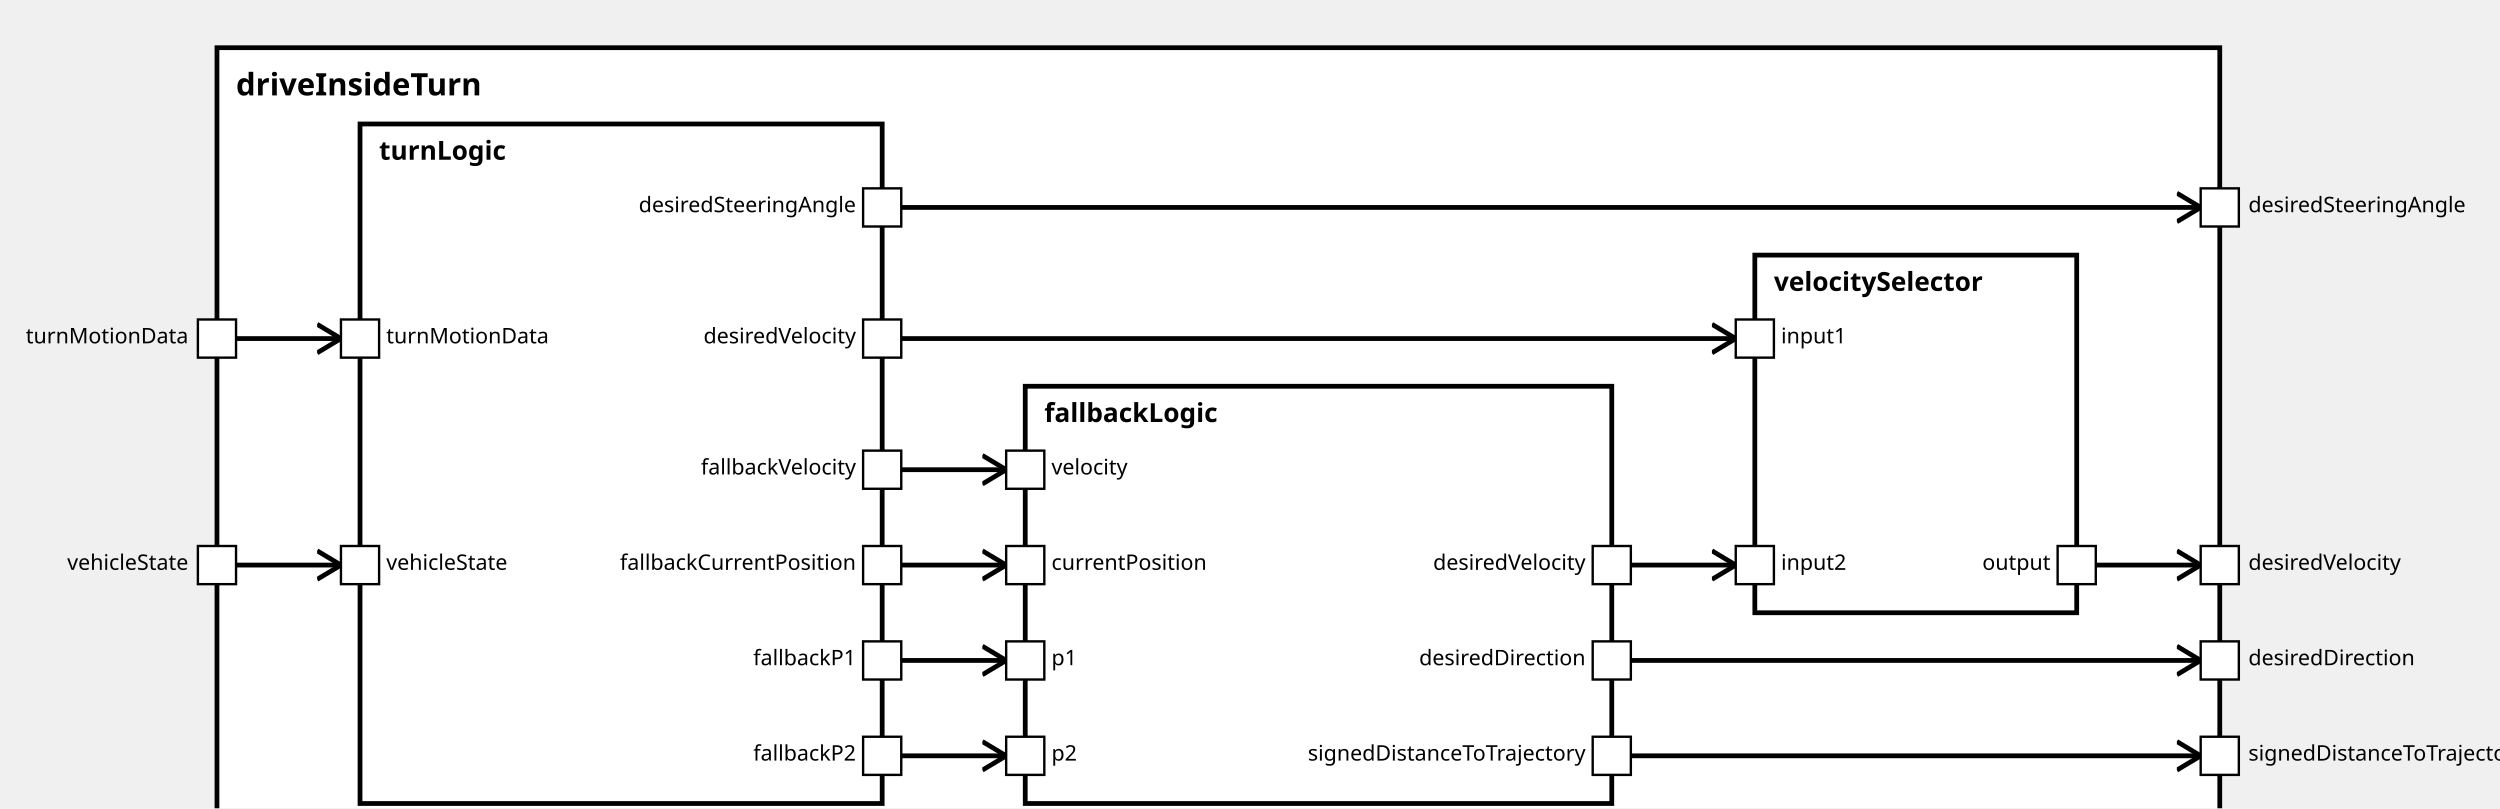
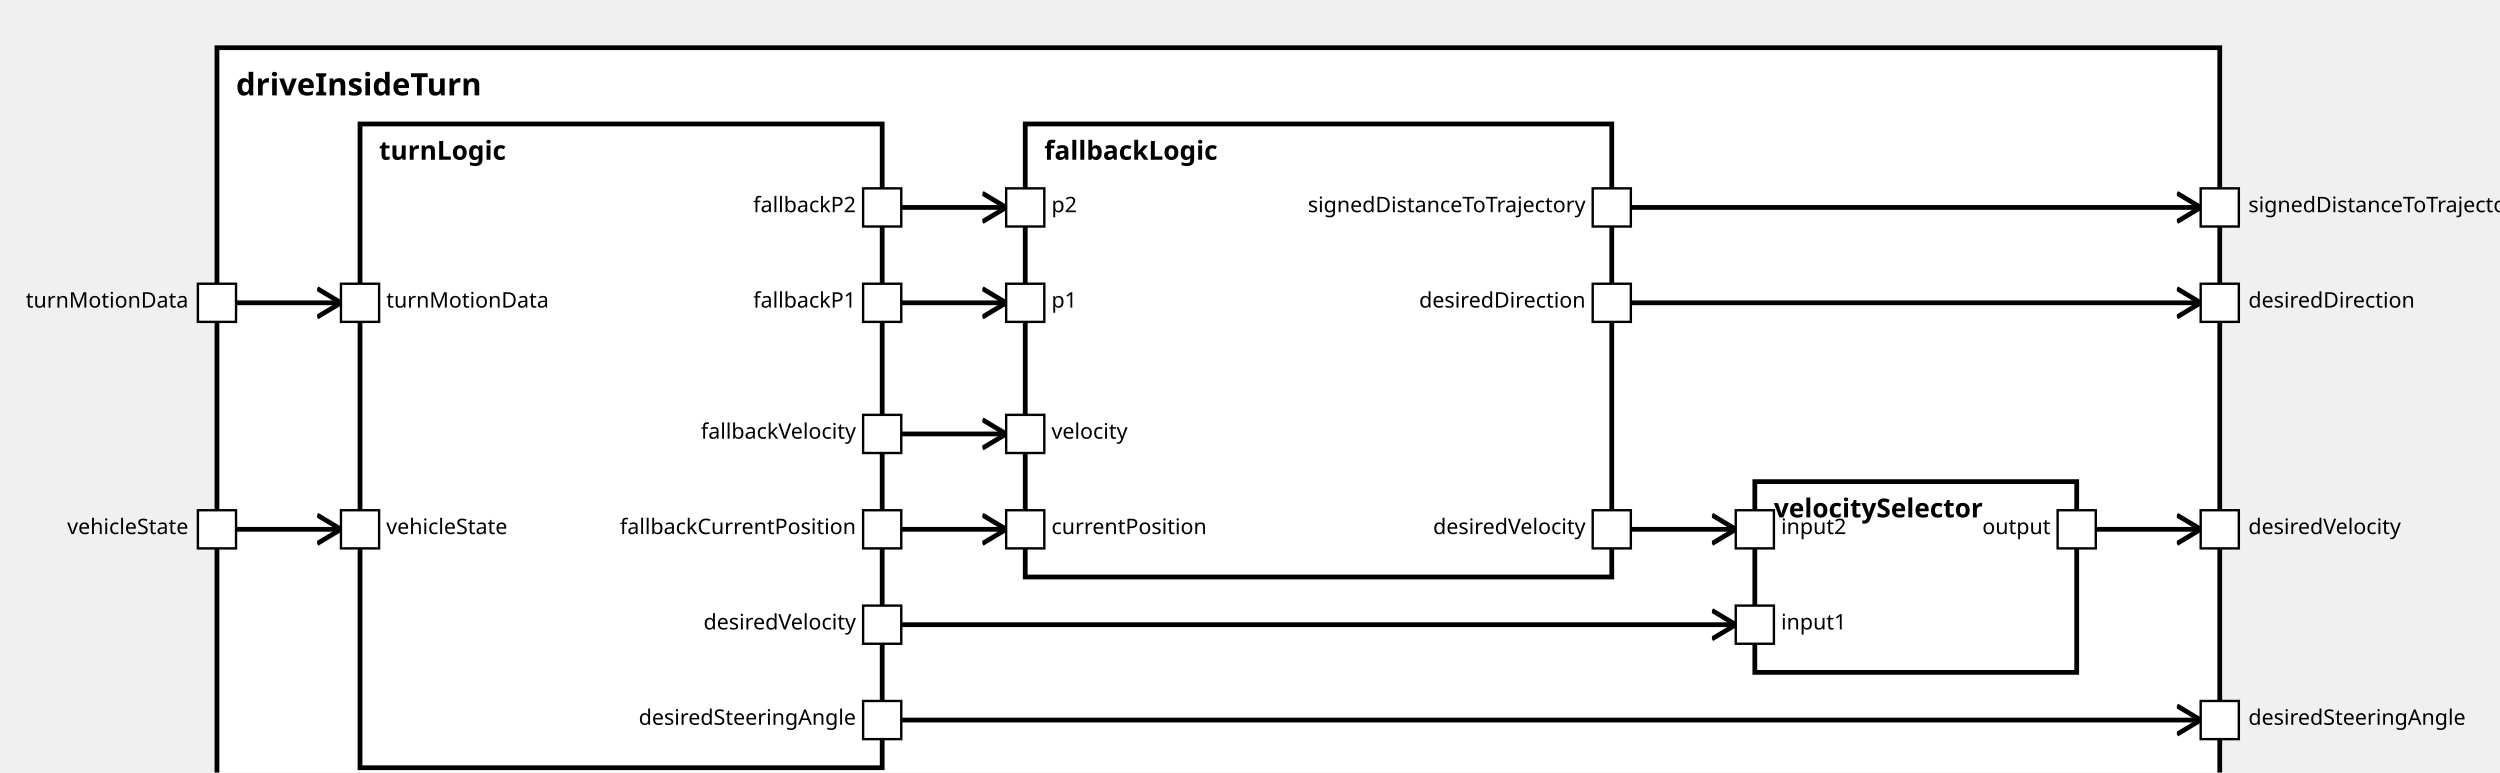
<svg xmlns="http://www.w3.org/2000/svg" xmlns:xlink="http://www.w3.org/1999/xlink" width="100%" height="100%" version="1.1">
  <svg version="1.1">
    <g transform="translate(91 20)">
-       <rect id="26" width="840" height="337" style="fill:white;stroke:black;stroke-width:2;fill-opacity:1.0;stroke-opacity:1.0" />
+       <rect id="26" width="840" height="322" style="fill:white;stroke:black;stroke-width:2;fill-opacity:1.0;stroke-opacity:1.0" />
      <text x="8" y="20" style="font-weight: bold" font-family="Verdana" font-size="13" fill="black">
            driveInsideTurn
    </text>
    </g>
  </svg>
  <g transform="translate(151 52)">
-     <rect data-name="autopilot.behavior.driveInsideTurn.turnLogic" id="27" width="219" height="285" style="fill:white;stroke:black;stroke-width:2;fill-opacity:1.0;stroke-opacity:1.0" />
+     <rect data-name="autopilot.behavior.driveInsideTurn.turnLogic" id="27" width="219" height="270" style="fill:white;stroke:black;stroke-width:2;fill-opacity:1.0;stroke-opacity:1.0" />
    <text x="8" y="15" alignment-baseline="middle" style="font-weight: bold" font-family="Verdana" font-size="11" fill="black">
    turnLogic
    </text>
  </g>
-   <g transform="translate(430 162)">
-     <rect data-name="autopilot.behavior.driveInsideTurn.fallbackLogic" id="28" width="246" height="175" style="fill:white;stroke:black;stroke-width:2;fill-opacity:1.0;stroke-opacity:1.0" />
+   <g transform="translate(430 52)">
+     <rect data-name="autopilot.behavior.driveInsideTurn.fallbackLogic" id="28" width="246" height="190" style="fill:white;stroke:black;stroke-width:2;fill-opacity:1.0;stroke-opacity:1.0" />
    <text x="8" y="15" alignment-baseline="middle" style="font-weight: bold" font-family="Verdana" font-size="11" fill="black">
    fallbackLogic
    </text>
  </g>
-   <g transform="translate(736 107)">
-     <rect data-name="autopilot.behavior.driveInsideTurn.velocitySelector" id="29" width="135" height="150" style="fill:white;stroke:black;stroke-width:2;fill-opacity:1.0;stroke-opacity:1.0" />
+   <g transform="translate(736 202)">
+     <rect data-name="autopilot.behavior.driveInsideTurn.velocitySelector" id="29" width="135" height="80" style="fill:white;stroke:black;stroke-width:2;fill-opacity:1.0;stroke-opacity:1.0" />
    <text x="8" y="15" alignment-baseline="middle" style="font-weight: bold" font-family="Verdana" font-size="11" fill="black">
    velocitySelector
    </text>
  </g>
  <defs>
    <marker id="0,0,0" markerWidth="13" markerHeight="13" refX="5" refY="5" orient="auto">
      <polyline points="0,2 5,5 0,8" style="fill:none; stroke:rgb(0,0,0);                     stroke-width:1" />
    </marker>
  </defs>
-   <line stroke-linecap="square" x1="676" y1="277" x2="923" y2="277" style="stroke:rgb(0, 0,0);             stroke-width:2;                 marker-end: url(#0,0,0)             " />
-   <line stroke-linecap="square" x1="676" y1="317" x2="923" y2="317" style="stroke:rgb(0, 0,0);             stroke-width:2;                 marker-end: url(#0,0,0)             " />
-   <line stroke-linecap="square" x1="871" y1="237" x2="923" y2="237" style="stroke:rgb(0, 0,0);             stroke-width:2;                 marker-end: url(#0,0,0)             " />
-   <line stroke-linecap="square" x1="370" y1="87" x2="923" y2="87" style="stroke:rgb(0, 0,0);             stroke-width:2;                 marker-end: url(#0,0,0)             " />
-   <line stroke-linecap="square" x1="91" y1="237" x2="143" y2="237" style="stroke:rgb(0, 0,0);             stroke-width:2;                 marker-end: url(#0,0,0)             " />
-   <line stroke-linecap="square" x1="91" y1="142" x2="143" y2="142" style="stroke:rgb(0, 0,0);             stroke-width:2;                 marker-end: url(#0,0,0)             " />
-   <line stroke-linecap="square" x1="370" y1="237" x2="422" y2="237" style="stroke:rgb(0, 0,0);             stroke-width:2;                 marker-end: url(#0,0,0)             " />
-   <line stroke-linecap="square" x1="370" y1="277" x2="422" y2="277" style="stroke:rgb(0, 0,0);             stroke-width:2;                 marker-end: url(#0,0,0)             " />
-   <line stroke-linecap="square" x1="370" y1="317" x2="422" y2="317" style="stroke:rgb(0, 0,0);             stroke-width:2;                 marker-end: url(#0,0,0)             " />
-   <line stroke-linecap="square" x1="370" y1="197" x2="422" y2="197" style="stroke:rgb(0, 0,0);             stroke-width:2;                 marker-end: url(#0,0,0)             " />
-   <line stroke-linecap="square" x1="370" y1="142" x2="728" y2="142" style="stroke:rgb(0, 0,0);             stroke-width:2;                 marker-end: url(#0,0,0)             " />
-   <line stroke-linecap="square" x1="676" y1="237" x2="728" y2="237" style="stroke:rgb(0, 0,0);             stroke-width:2;                 marker-end: url(#0,0,0)             " />
+   <line stroke-linecap="square" x1="676" y1="127" x2="923" y2="127" style="stroke:rgb(0, 0,0);             stroke-width:2;                 marker-end: url(#0,0,0)             " />
+   <line stroke-linecap="square" x1="676" y1="87" x2="923" y2="87" style="stroke:rgb(0, 0,0);             stroke-width:2;                 marker-end: url(#0,0,0)             " />
+   <line stroke-linecap="square" x1="871" y1="222" x2="923" y2="222" style="stroke:rgb(0, 0,0);             stroke-width:2;                 marker-end: url(#0,0,0)             " />
+   <line stroke-linecap="square" x1="370" y1="302" x2="923" y2="302" style="stroke:rgb(0, 0,0);             stroke-width:2;                 marker-end: url(#0,0,0)             " />
+   <line stroke-linecap="square" x1="91" y1="222" x2="143" y2="222" style="stroke:rgb(0, 0,0);             stroke-width:2;                 marker-end: url(#0,0,0)             " />
+   <line stroke-linecap="square" x1="91" y1="127" x2="143" y2="127" style="stroke:rgb(0, 0,0);             stroke-width:2;                 marker-end: url(#0,0,0)             " />
+   <line stroke-linecap="square" x1="370" y1="222" x2="422" y2="222" style="stroke:rgb(0, 0,0);             stroke-width:2;                 marker-end: url(#0,0,0)             " />
+   <line stroke-linecap="square" x1="370" y1="127" x2="422" y2="127" style="stroke:rgb(0, 0,0);             stroke-width:2;                 marker-end: url(#0,0,0)             " />
+   <line stroke-linecap="square" x1="370" y1="87" x2="422" y2="87" style="stroke:rgb(0, 0,0);             stroke-width:2;                 marker-end: url(#0,0,0)             " />
+   <line stroke-linecap="square" x1="370" y1="182" x2="422" y2="182" style="stroke:rgb(0, 0,0);             stroke-width:2;                 marker-end: url(#0,0,0)             " />
+   <line stroke-linecap="square" x1="370" y1="262" x2="728" y2="262" style="stroke:rgb(0, 0,0);             stroke-width:2;                 marker-end: url(#0,0,0)             " />
+   <line stroke-linecap="square" x1="676" y1="222" x2="728" y2="222" style="stroke:rgb(0, 0,0);             stroke-width:2;                 marker-end: url(#0,0,0)             " />
  <defs>
    <rect id="port" x="0" y="0" width="16" height="16" style="fill:white;stroke:rgb(0,0,0);stroke-width:1;fill-opacity:1.0;stroke-opacity:1.0" />
  </defs>
-   <use x="83" y="229" xlink:href="#port" />
-   <text text-anchor="end" alignment-baseline="middle" x="79" y="239" transform="rotate(0,79,239)" style="font-weight: regular" font-family="Verdana" font-size="9" fill="black">
+   <use x="83" y="214" xlink:href="#port" />
+   <text text-anchor="end" alignment-baseline="middle" x="79" y="224" transform="rotate(0,79,224)" style="font-weight: regular" font-family="Verdana" font-size="9" fill="black">
vehicleState
</text>
-   <use x="83" y="134" xlink:href="#port" />
-   <text text-anchor="end" alignment-baseline="middle" x="79" y="144" transform="rotate(0,79,144)" style="font-weight: regular" font-family="Verdana" font-size="9" fill="black">
+   <use x="83" y="119" xlink:href="#port" />
+   <text text-anchor="end" alignment-baseline="middle" x="79" y="129" transform="rotate(0,79,129)" style="font-weight: regular" font-family="Verdana" font-size="9" fill="black">
turnMotionData
</text>
-   <use x="923" y="269" xlink:href="#port" />
-   <text text-anchor="start" alignment-baseline="middle" x="943" y="279" transform="rotate(0,943,279)" style="font-weight: regular" font-family="Verdana" font-size="9" fill="black">
+   <use x="923" y="119" xlink:href="#port" />
+   <text text-anchor="start" alignment-baseline="middle" x="943" y="129" transform="rotate(0,943,129)" style="font-weight: regular" font-family="Verdana" font-size="9" fill="black">
desiredDirection
- </text>
-   <use x="923" y="309" xlink:href="#port" />
-   <text text-anchor="start" alignment-baseline="middle" x="943" y="319" transform="rotate(0,943,319)" style="font-weight: regular" font-family="Verdana" font-size="9" fill="black">
- signedDistanceToTrajectory
- </text>
-   <use x="923" y="229" xlink:href="#port" />
-   <text text-anchor="start" alignment-baseline="middle" x="943" y="239" transform="rotate(0,943,239)" style="font-weight: regular" font-family="Verdana" font-size="9" fill="black">
- desiredVelocity
</text>
  <use x="923" y="79" xlink:href="#port" />
  <text text-anchor="start" alignment-baseline="middle" x="943" y="89" transform="rotate(0,943,89)" style="font-weight: regular" font-family="Verdana" font-size="9" fill="black">
+ signedDistanceToTrajectory
+ </text>
+   <use x="923" y="214" xlink:href="#port" />
+   <text text-anchor="start" alignment-baseline="middle" x="943" y="224" transform="rotate(0,943,224)" style="font-weight: regular" font-family="Verdana" font-size="9" fill="black">
+ desiredVelocity
+ </text>
+   <use x="923" y="294" xlink:href="#port" />
+   <text text-anchor="start" alignment-baseline="middle" x="943" y="304" transform="rotate(0,943,304)" style="font-weight: regular" font-family="Verdana" font-size="9" fill="black">
desiredSteeringAngle
</text>
-   <use x="143" y="229" xlink:href="#port" />
-   <text text-anchor="start" alignment-baseline="middle" x="162" y="239" transform="rotate(0,162,239)" style="font-weight: regular" font-family="Verdana" font-size="9" fill="black">
+   <use x="143" y="214" xlink:href="#port" />
+   <text text-anchor="start" alignment-baseline="middle" x="162" y="224" transform="rotate(0,162,224)" style="font-weight: regular" font-family="Verdana" font-size="9" fill="black">
vehicleState
</text>
-   <use x="143" y="134" xlink:href="#port" />
-   <text text-anchor="start" alignment-baseline="middle" x="162" y="144" transform="rotate(0,162,144)" style="font-weight: regular" font-family="Verdana" font-size="9" fill="black">
+   <use x="143" y="119" xlink:href="#port" />
+   <text text-anchor="start" alignment-baseline="middle" x="162" y="129" transform="rotate(0,162,129)" style="font-weight: regular" font-family="Verdana" font-size="9" fill="black">
turnMotionData
</text>
-   <use x="362" y="134" xlink:href="#port" />
-   <text text-anchor="end" alignment-baseline="middle" x="359" y="144" transform="rotate(0,359,144)" style="font-weight: regular" font-family="Verdana" font-size="9" fill="black">
+   <use x="362" y="254" xlink:href="#port" />
+   <text text-anchor="end" alignment-baseline="middle" x="359" y="264" transform="rotate(0,359,264)" style="font-weight: regular" font-family="Verdana" font-size="9" fill="black">
desiredVelocity
+ </text>
+   <use x="362" y="294" xlink:href="#port" />
+   <text text-anchor="end" alignment-baseline="middle" x="359" y="304" transform="rotate(0,359,304)" style="font-weight: regular" font-family="Verdana" font-size="9" fill="black">
+ desiredSteeringAngle
+ </text>
+   <use x="362" y="214" xlink:href="#port" />
+   <text text-anchor="end" alignment-baseline="middle" x="359" y="224" transform="rotate(0,359,224)" style="font-weight: regular" font-family="Verdana" font-size="9" fill="black">
+ fallbackCurrentPosition
+ </text>
+   <use x="362" y="119" xlink:href="#port" />
+   <text text-anchor="end" alignment-baseline="middle" x="359" y="129" transform="rotate(0,359,129)" style="font-weight: regular" font-family="Verdana" font-size="9" fill="black">
+ fallbackP1
</text>
  <use x="362" y="79" xlink:href="#port" />
  <text text-anchor="end" alignment-baseline="middle" x="359" y="89" transform="rotate(0,359,89)" style="font-weight: regular" font-family="Verdana" font-size="9" fill="black">
- desiredSteeringAngle
- </text>
-   <use x="362" y="229" xlink:href="#port" />
-   <text text-anchor="end" alignment-baseline="middle" x="359" y="239" transform="rotate(0,359,239)" style="font-weight: regular" font-family="Verdana" font-size="9" fill="black">
- fallbackCurrentPosition
- </text>
-   <use x="362" y="269" xlink:href="#port" />
-   <text text-anchor="end" alignment-baseline="middle" x="359" y="279" transform="rotate(0,359,279)" style="font-weight: regular" font-family="Verdana" font-size="9" fill="black">
- fallbackP1
- </text>
-   <use x="362" y="309" xlink:href="#port" />
-   <text text-anchor="end" alignment-baseline="middle" x="359" y="319" transform="rotate(0,359,319)" style="font-weight: regular" font-family="Verdana" font-size="9" fill="black">
fallbackP2
</text>
-   <use x="362" y="189" xlink:href="#port" />
-   <text text-anchor="end" alignment-baseline="middle" x="359" y="199" transform="rotate(0,359,199)" style="font-weight: regular" font-family="Verdana" font-size="9" fill="black">
+   <use x="362" y="174" xlink:href="#port" />
+   <text text-anchor="end" alignment-baseline="middle" x="359" y="184" transform="rotate(0,359,184)" style="font-weight: regular" font-family="Verdana" font-size="9" fill="black">
fallbackVelocity
</text>
-   <use x="422" y="229" xlink:href="#port" />
-   <text text-anchor="start" alignment-baseline="middle" x="441" y="239" transform="rotate(0,441,239)" style="font-weight: regular" font-family="Verdana" font-size="9" fill="black">
+   <use x="422" y="214" xlink:href="#port" />
+   <text text-anchor="start" alignment-baseline="middle" x="441" y="224" transform="rotate(0,441,224)" style="font-weight: regular" font-family="Verdana" font-size="9" fill="black">
currentPosition
</text>
-   <use x="422" y="269" xlink:href="#port" />
-   <text text-anchor="start" alignment-baseline="middle" x="441" y="279" transform="rotate(0,441,279)" style="font-weight: regular" font-family="Verdana" font-size="9" fill="black">
+   <use x="422" y="119" xlink:href="#port" />
+   <text text-anchor="start" alignment-baseline="middle" x="441" y="129" transform="rotate(0,441,129)" style="font-weight: regular" font-family="Verdana" font-size="9" fill="black">
p1
</text>
-   <use x="422" y="309" xlink:href="#port" />
-   <text text-anchor="start" alignment-baseline="middle" x="441" y="319" transform="rotate(0,441,319)" style="font-weight: regular" font-family="Verdana" font-size="9" fill="black">
+   <use x="422" y="79" xlink:href="#port" />
+   <text text-anchor="start" alignment-baseline="middle" x="441" y="89" transform="rotate(0,441,89)" style="font-weight: regular" font-family="Verdana" font-size="9" fill="black">
p2
</text>
-   <use x="422" y="189" xlink:href="#port" />
-   <text text-anchor="start" alignment-baseline="middle" x="441" y="199" transform="rotate(0,441,199)" style="font-weight: regular" font-family="Verdana" font-size="9" fill="black">
+   <use x="422" y="174" xlink:href="#port" />
+   <text text-anchor="start" alignment-baseline="middle" x="441" y="184" transform="rotate(0,441,184)" style="font-weight: regular" font-family="Verdana" font-size="9" fill="black">
velocity
</text>
-   <use x="668" y="309" xlink:href="#port" />
-   <text text-anchor="end" alignment-baseline="middle" x="665" y="319" transform="rotate(0,665,319)" style="font-weight: regular" font-family="Verdana" font-size="9" fill="black">
+   <use x="668" y="79" xlink:href="#port" />
+   <text text-anchor="end" alignment-baseline="middle" x="665" y="89" transform="rotate(0,665,89)" style="font-weight: regular" font-family="Verdana" font-size="9" fill="black">
signedDistanceToTrajectory
</text>
-   <use x="668" y="269" xlink:href="#port" />
-   <text text-anchor="end" alignment-baseline="middle" x="665" y="279" transform="rotate(0,665,279)" style="font-weight: regular" font-family="Verdana" font-size="9" fill="black">
+   <use x="668" y="119" xlink:href="#port" />
+   <text text-anchor="end" alignment-baseline="middle" x="665" y="129" transform="rotate(0,665,129)" style="font-weight: regular" font-family="Verdana" font-size="9" fill="black">
desiredDirection
</text>
-   <use x="668" y="229" xlink:href="#port" />
-   <text text-anchor="end" alignment-baseline="middle" x="665" y="239" transform="rotate(0,665,239)" style="font-weight: regular" font-family="Verdana" font-size="9" fill="black">
+   <use x="668" y="214" xlink:href="#port" />
+   <text text-anchor="end" alignment-baseline="middle" x="665" y="224" transform="rotate(0,665,224)" style="font-weight: regular" font-family="Verdana" font-size="9" fill="black">
desiredVelocity
</text>
-   <use x="728" y="134" xlink:href="#port" />
-   <text text-anchor="start" alignment-baseline="middle" x="747" y="144" transform="rotate(0,747,144)" style="font-weight: regular" font-family="Verdana" font-size="9" fill="black">
+   <use x="728" y="254" xlink:href="#port" />
+   <text text-anchor="start" alignment-baseline="middle" x="747" y="264" transform="rotate(0,747,264)" style="font-weight: regular" font-family="Verdana" font-size="9" fill="black">
input1
</text>
-   <use x="728" y="229" xlink:href="#port" />
-   <text text-anchor="start" alignment-baseline="middle" x="747" y="239" transform="rotate(0,747,239)" style="font-weight: regular" font-family="Verdana" font-size="9" fill="black">
+   <use x="728" y="214" xlink:href="#port" />
+   <text text-anchor="start" alignment-baseline="middle" x="747" y="224" transform="rotate(0,747,224)" style="font-weight: regular" font-family="Verdana" font-size="9" fill="black">
input2
</text>
-   <use x="863" y="229" xlink:href="#port" />
-   <text text-anchor="end" alignment-baseline="middle" x="860" y="239" transform="rotate(0,860,239)" style="font-weight: regular" font-family="Verdana" font-size="9" fill="black">
+   <use x="863" y="214" xlink:href="#port" />
+   <text text-anchor="end" alignment-baseline="middle" x="860" y="224" transform="rotate(0,860,224)" style="font-weight: regular" font-family="Verdana" font-size="9" fill="black">
output
</text>
</svg>
